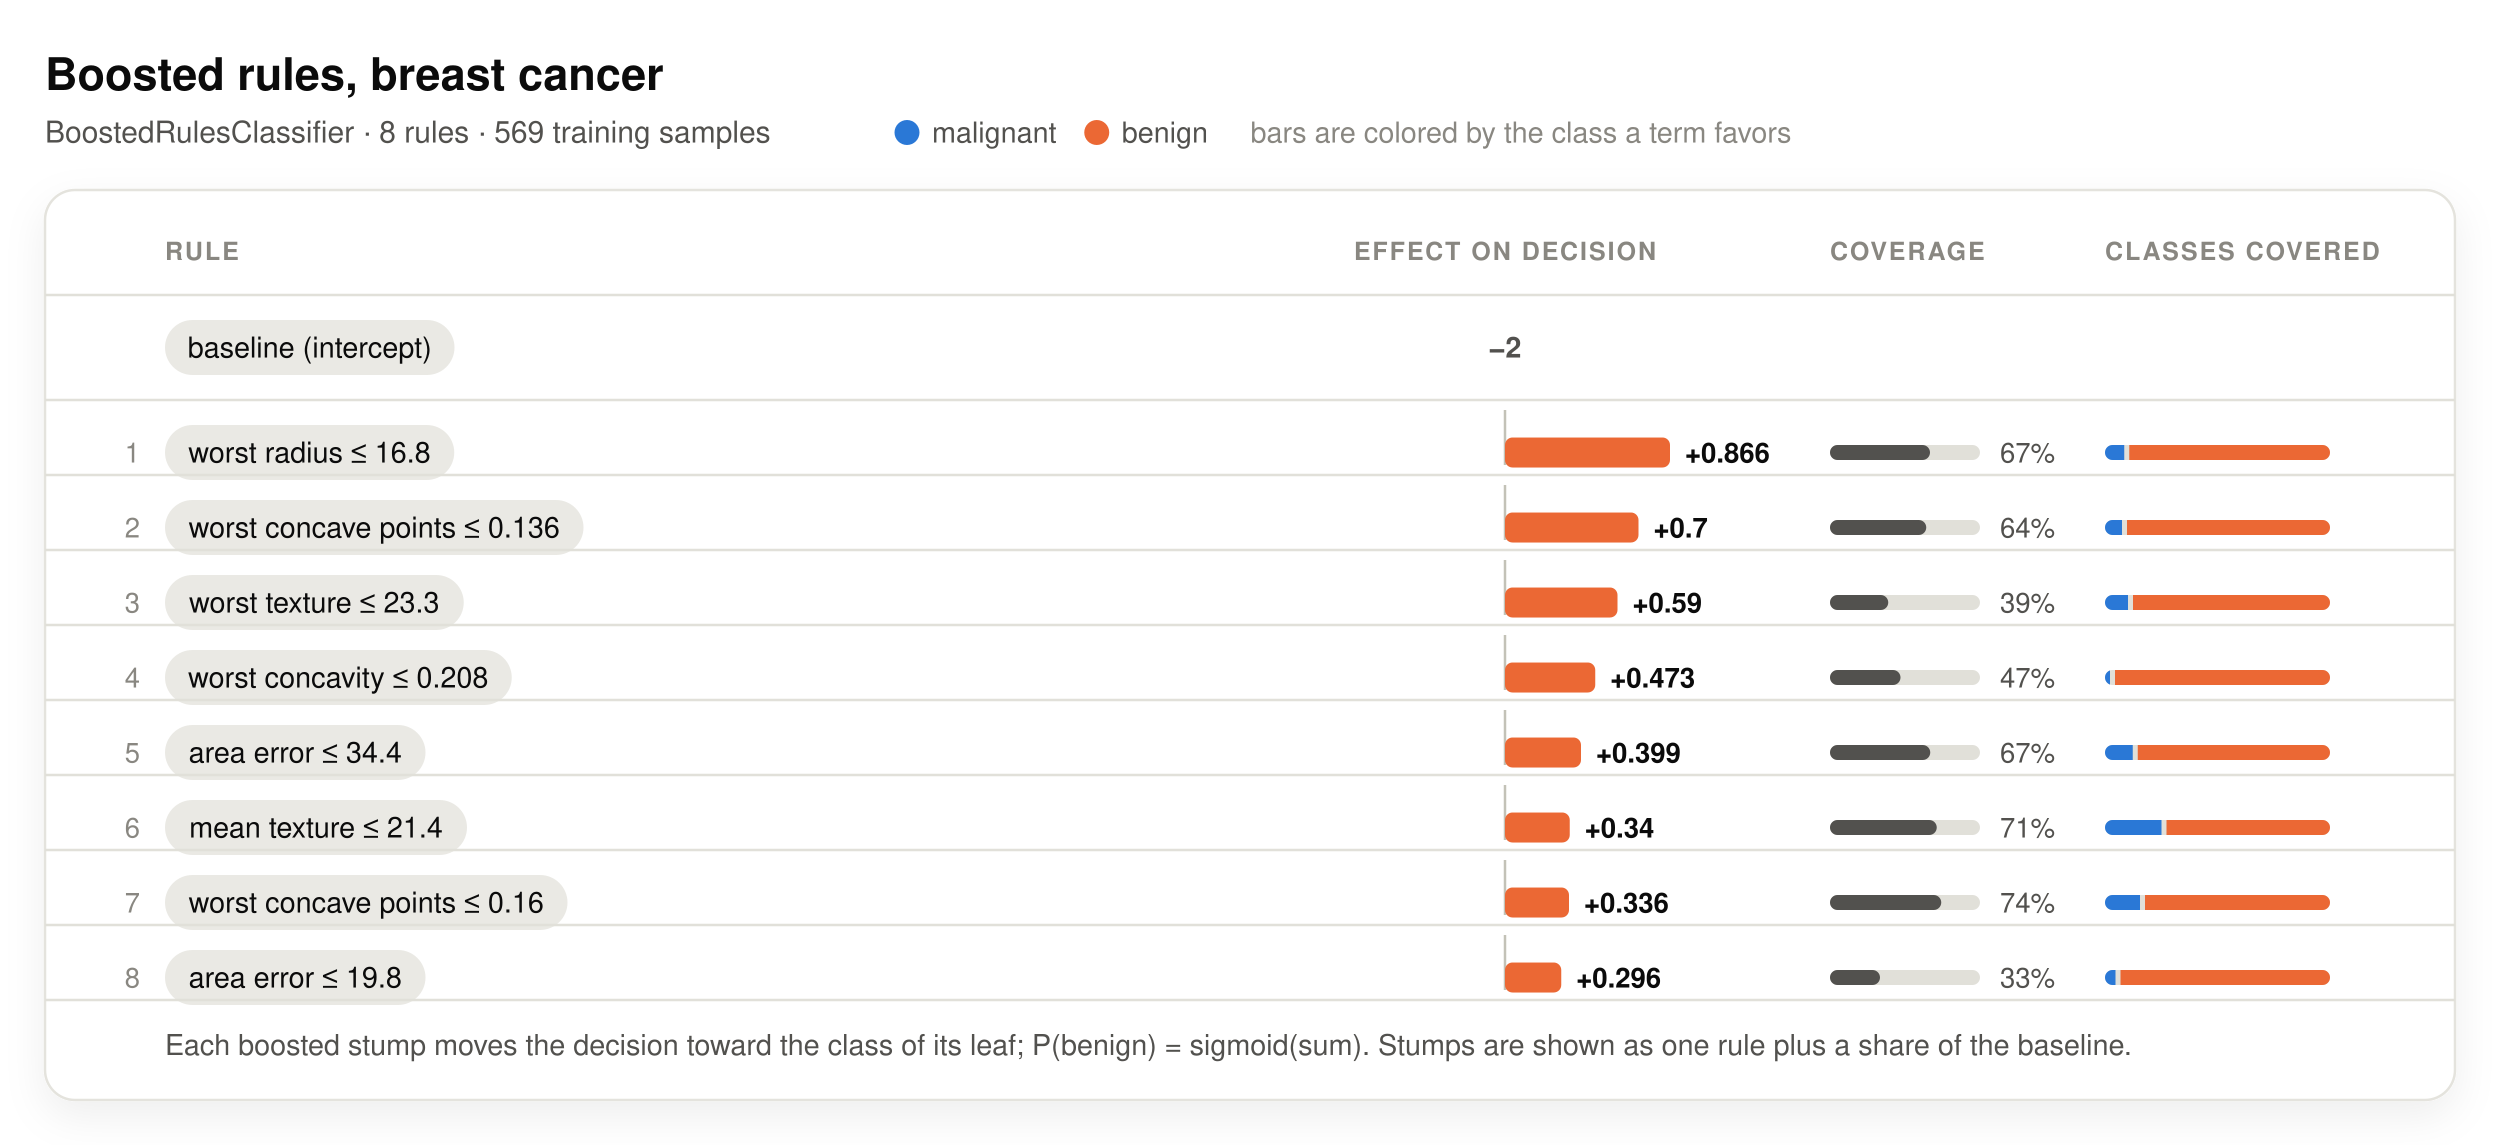
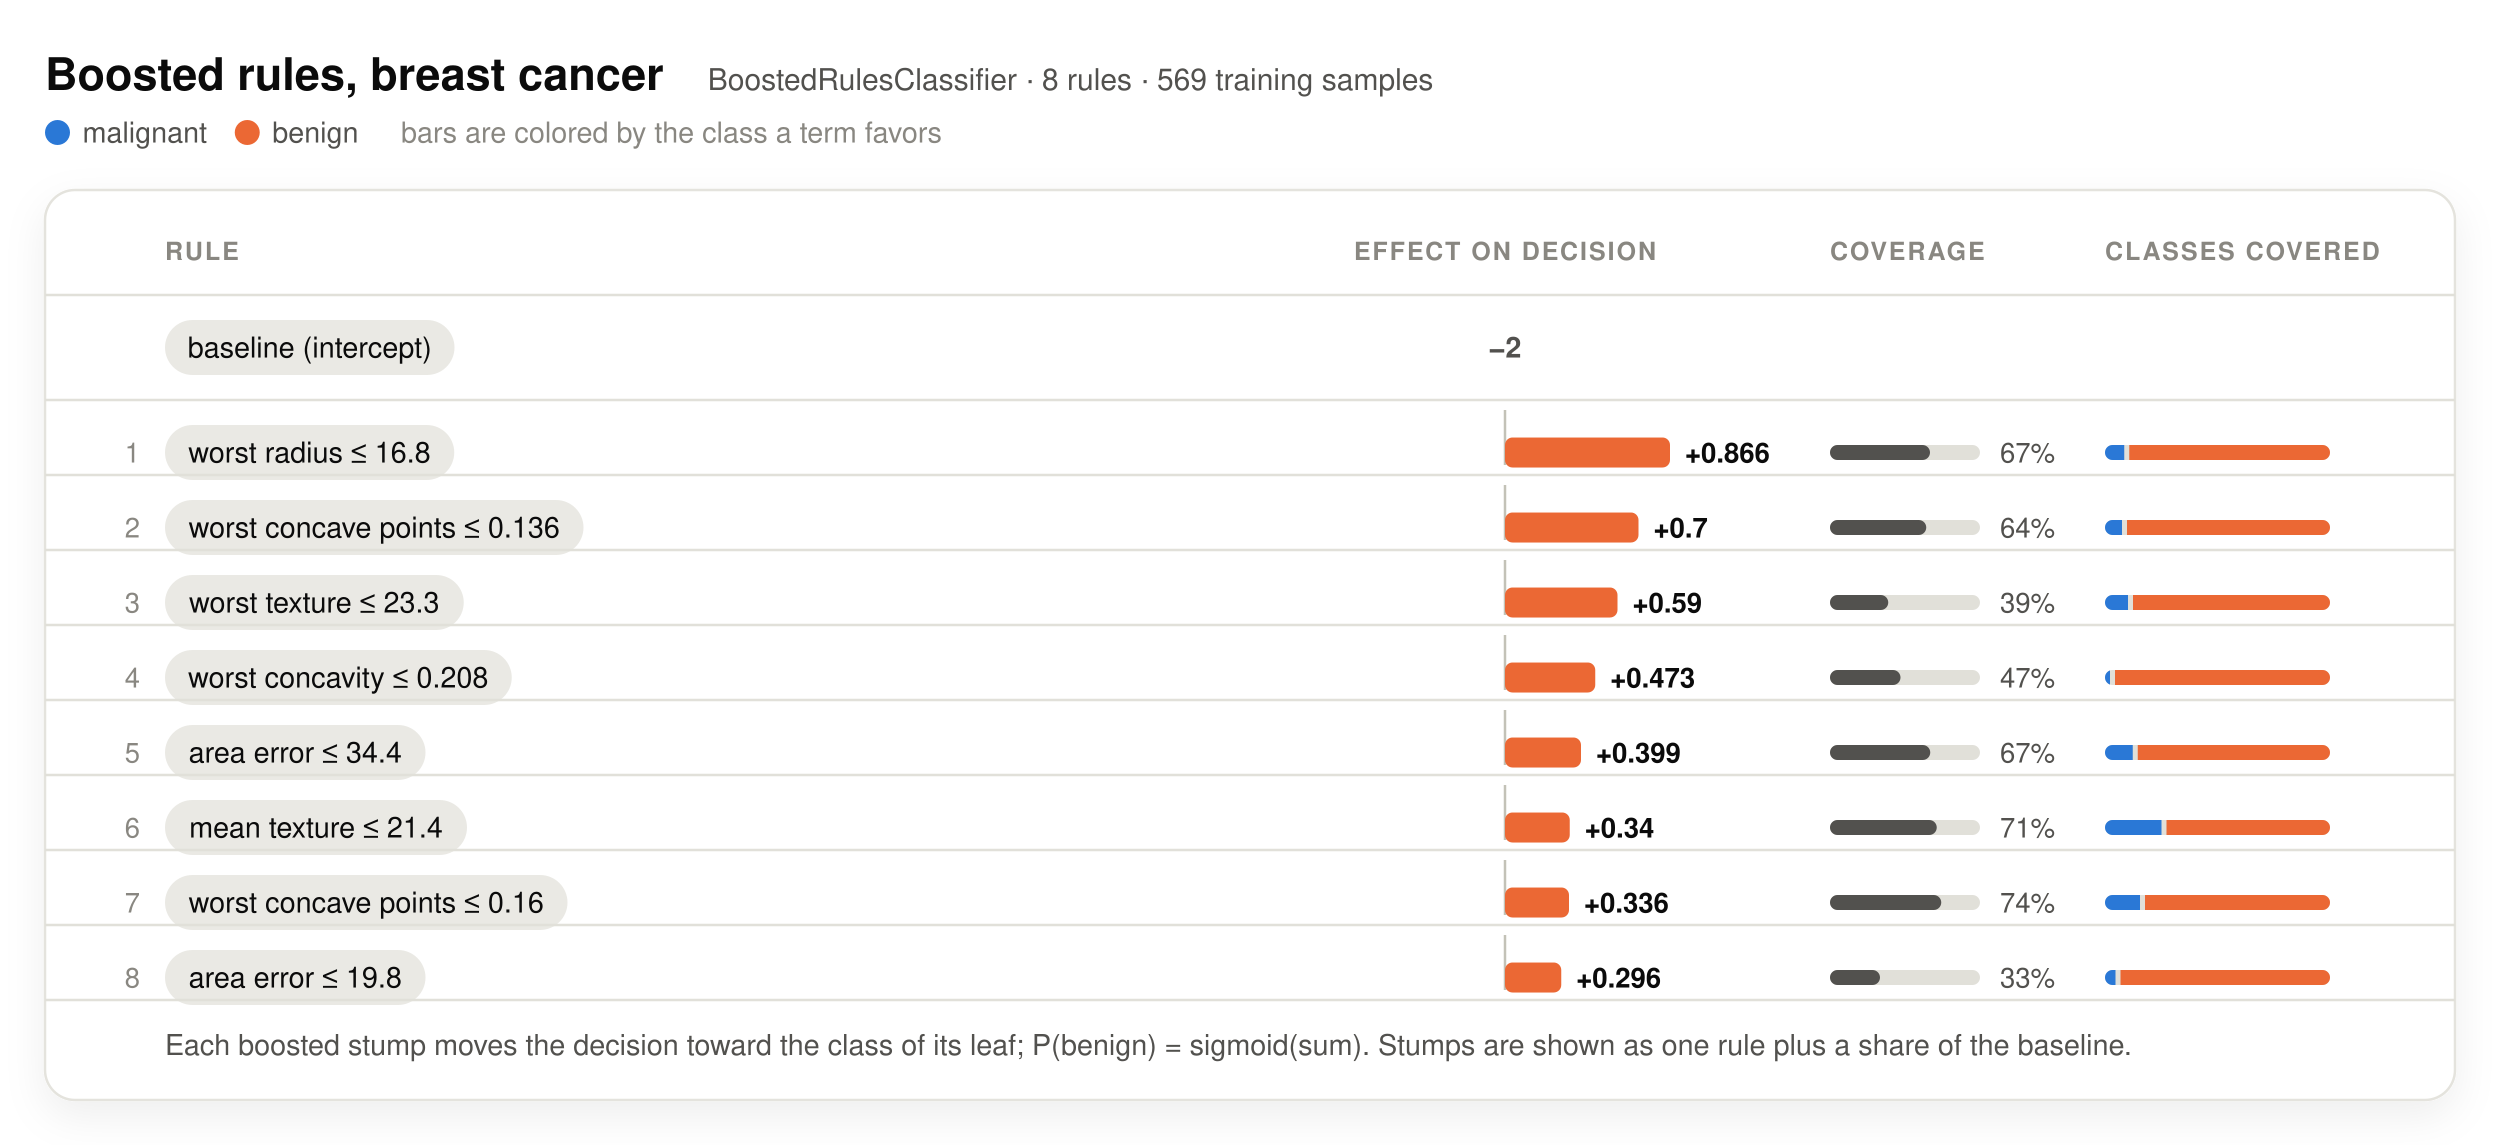
<svg xmlns="http://www.w3.org/2000/svg" width="1000" height="458" viewBox="0 0 1000 458" role="img" aria-label="Boosted rules, breast cancer" font-family="Helvetica, 'Helvetica Neue', Arial, 'Nimbus Sans', 'Liberation Sans', sans-serif">
  <defs>
    <filter id="dti59-sh" x="-20%" y="-20%" width="140%" height="160%">
      <feDropShadow dx="0" dy="1" stdDeviation="1" style="flood-color:#1a1a1a;flood-opacity:0.06" />
      <feDropShadow dx="0" dy="6" stdDeviation="8" style="flood-color:#1a1a1a;flood-opacity:0.07" />
    </filter>
  </defs>
  <rect width="100%" height="100%" style="fill:#ffffff" />
  <g transform="translate(18,18)">
    <text x="0" y="18" style="font-size:18px;font-weight:650;fill:#0b0b0b">Boosted rules, breast cancer</text>
-     <text x="0" y="39" style="font-size:12px;font-weight:400;fill:#52514e">BoostedRulesClassifier  ·  8 rules  ·  569 training samples</text>
-     <circle cx="344.8" cy="35" r="5" style="fill:#2a78d6" />
-     <text x="354.8" y="39" style="font-size:11.5px;font-weight:400;fill:#52514e">malignant</text>
-     <circle cx="420.7" cy="35" r="5" style="fill:#eb6834" />
-     <text x="430.7" y="39" style="font-size:11.5px;font-weight:400;fill:#52514e">benign</text>
-     <text x="482.2" y="39" style="font-size:11.5px;font-weight:400;fill:#898781">bars are colored by the class a term favors</text>
+     <text x="265.1" y="18" style="font-size:12px;font-weight:400;fill:#52514e">BoostedRulesClassifier  ·  8 rules  ·  569 training samples</text>
+     <circle cx="5" cy="35" r="5" style="fill:#2a78d6" />
+     <text x="15" y="39" style="font-size:11.5px;font-weight:400;fill:#52514e">malignant</text>
+     <circle cx="80.9" cy="35" r="5" style="fill:#eb6834" />
+     <text x="90.9" y="39" style="font-size:11.5px;font-weight:400;fill:#52514e">benign</text>
+     <text x="142.4" y="39" style="font-size:11.5px;font-weight:400;fill:#898781">bars are colored by the class a term favors</text>
  </g>
  <g transform="translate(18,76)">
    <rect x="0" y="0" width="964" height="364" rx="12" filter="url(#dti59-sh)" style="fill:#ffffff;stroke:#e4e3dd;stroke-width:1" />
    <text x="48" y="28" style="font-size:10px;font-weight:600;fill:#898781;letter-spacing:.08em">RULE</text>
    <text x="584" y="28" text-anchor="middle" style="font-size:10px;font-weight:600;fill:#898781;letter-spacing:.08em">EFFECT ON DECISION</text>
    <text x="714" y="28" style="font-size:10px;font-weight:600;fill:#898781;letter-spacing:.08em">COVERAGE</text>
    <text x="824" y="28" style="font-size:10px;font-weight:600;fill:#898781;letter-spacing:.08em">CLASSES COVERED</text>
    <line x1="0" x2="964" y1="42" y2="42" style="stroke:#e1e0d9;stroke-width:1" />
    <g class="chip" data-c="0">
      <rect x="48" y="52" width="115.8" height="22" rx="11" style="fill:#e1e0d9;fill-opacity:0.7" />
      <text x="105.9" y="67" text-anchor="middle" style="font-size:11.5px;font-weight:500;fill:#0b0b0b;font-variant-numeric:tabular-nums">baseline (intercept)</text>
    </g>
    <text x="584" y="67" text-anchor="middle" style="font-size:11.5px;font-weight:600;fill:#52514e;font-variant-numeric:tabular-nums">−2</text>
    <g class="term rule" data-t="0" data-rank="1" data-y="84" data-h="30" transform="translate(0,84)" style="transform:translate(0px,84px)">
      <rect class="rowbg" x="0" y="0" width="964" height="30" style="fill:#f6f6f3;fill-opacity:0" />
      <line x1="0" x2="964" y1="0" y2="0" style="stroke:#e1e0d9;stroke-width:1" />
      <circle class="tag on" cx="16" cy="21" r="4" style="fill:#0b0b0b;display:none" />
      <circle class="tag near" cx="16" cy="21" r="3.5" style="fill:none;stroke:#0b0b0b;stroke-width:1.5;display:none" />
      <text x="38" y="25" text-anchor="end" style="font-size:11px;font-weight:500;fill:#898781;font-variant-numeric:tabular-nums">1</text>
      <g class="chip" data-c="0">
        <rect x="48" y="10" width="115.7" height="22" rx="11" style="fill:#e1e0d9;fill-opacity:0.7" />
        <text x="105.8" y="25" text-anchor="middle" style="font-size:11.5px;font-weight:500;fill:#0b0b0b;font-variant-numeric:tabular-nums">worst radius ≤ 16.8</text>
      </g>
      <line x1="584" x2="584" y1="4" y2="26" style="stroke:#c3c2b7;stroke-width:1" />
      <rect x="584" y="15" width="66" height="12" rx="3" style="fill:#eb6834" />
      <text x="656" y="25" style="font-size:11px;font-weight:600;fill:#0b0b0b;font-variant-numeric:tabular-nums">+0.866</text>
      <rect x="714" y="18" width="60" height="6" rx="3" style="fill:#e1e0d9" />
      <rect x="714" y="18" width="40" height="6" rx="3" style="fill:#52514e" />
      <text x="782" y="25" style="font-size:11px;font-weight:400;fill:#52514e;font-variant-numeric:tabular-nums">67%</text>
      <clipPath id="dti59-m0">
        <rect x="824" y="18" width="90" height="6" rx="3" />
      </clipPath>
      <g clip-path="url(#dti59-m0)">
        <rect x="824" y="18" width="90" height="6" style="fill:#e1e0d9" />
        <rect x="824" y="18" width="7.7" height="6" style="fill:#2a78d6" />
        <rect x="833.7" y="18" width="80.3" height="6" style="fill:#eb6834" />
      </g>
    </g>
    <g class="term rule" data-t="1" data-rank="2" data-y="114" data-h="30" transform="translate(0,114)" style="transform:translate(0px,114px)">
      <rect class="rowbg" x="0" y="0" width="964" height="30" style="fill:#f6f6f3;fill-opacity:0" />
      <line x1="0" x2="964" y1="0" y2="0" style="stroke:#e1e0d9;stroke-width:1" />
      <circle class="tag on" cx="16" cy="21" r="4" style="fill:#0b0b0b;display:none" />
      <circle class="tag near" cx="16" cy="21" r="3.5" style="fill:none;stroke:#0b0b0b;stroke-width:1.5;display:none" />
      <text x="38" y="25" text-anchor="end" style="font-size:11px;font-weight:500;fill:#898781;font-variant-numeric:tabular-nums">2</text>
      <g class="chip" data-c="0">
        <rect x="48" y="10" width="167.4" height="22" rx="11" style="fill:#e1e0d9;fill-opacity:0.7" />
        <text x="131.7" y="25" text-anchor="middle" style="font-size:11.5px;font-weight:500;fill:#0b0b0b;font-variant-numeric:tabular-nums">worst concave points ≤ 0.136</text>
      </g>
      <line x1="584" x2="584" y1="4" y2="26" style="stroke:#c3c2b7;stroke-width:1" />
      <rect x="584" y="15" width="53.4" height="12" rx="3" style="fill:#eb6834" />
      <text x="643.4" y="25" style="font-size:11px;font-weight:600;fill:#0b0b0b;font-variant-numeric:tabular-nums">+0.7</text>
      <rect x="714" y="18" width="60" height="6" rx="3" style="fill:#e1e0d9" />
      <rect x="714" y="18" width="38.5" height="6" rx="3" style="fill:#52514e" />
      <text x="782" y="25" style="font-size:11px;font-weight:400;fill:#52514e;font-variant-numeric:tabular-nums">64%</text>
      <clipPath id="dti59-m1">
        <rect x="824" y="18" width="90" height="6" rx="3" />
      </clipPath>
      <g clip-path="url(#dti59-m1)">
        <rect x="824" y="18" width="90" height="6" style="fill:#e1e0d9" />
        <rect x="824" y="18" width="6.8" height="6" style="fill:#2a78d6" />
        <rect x="832.8" y="18" width="81.2" height="6" style="fill:#eb6834" />
      </g>
    </g>
    <g class="term rule" data-t="2" data-rank="3" data-y="144" data-h="30" transform="translate(0,144)" style="transform:translate(0px,144px)">
      <rect class="rowbg" x="0" y="0" width="964" height="30" style="fill:#f6f6f3;fill-opacity:0" />
      <line x1="0" x2="964" y1="0" y2="0" style="stroke:#e1e0d9;stroke-width:1" />
      <circle class="tag on" cx="16" cy="21" r="4" style="fill:#0b0b0b;display:none" />
      <circle class="tag near" cx="16" cy="21" r="3.5" style="fill:none;stroke:#0b0b0b;stroke-width:1.5;display:none" />
      <text x="38" y="25" text-anchor="end" style="font-size:11px;font-weight:500;fill:#898781;font-variant-numeric:tabular-nums">3</text>
      <g class="chip" data-c="0">
        <rect x="48" y="10" width="119.5" height="22" rx="11" style="fill:#e1e0d9;fill-opacity:0.7" />
        <text x="107.7" y="25" text-anchor="middle" style="font-size:11.5px;font-weight:500;fill:#0b0b0b;font-variant-numeric:tabular-nums">worst texture ≤ 23.3</text>
      </g>
      <line x1="584" x2="584" y1="4" y2="26" style="stroke:#c3c2b7;stroke-width:1" />
      <rect x="584" y="15" width="45" height="12" rx="3" style="fill:#eb6834" />
      <text x="635" y="25" style="font-size:11px;font-weight:600;fill:#0b0b0b;font-variant-numeric:tabular-nums">+0.59</text>
      <rect x="714" y="18" width="60" height="6" rx="3" style="fill:#e1e0d9" />
      <rect x="714" y="18" width="23.3" height="6" rx="3" style="fill:#52514e" />
      <text x="782" y="25" style="font-size:11px;font-weight:400;fill:#52514e;font-variant-numeric:tabular-nums">39%</text>
      <clipPath id="dti59-m2">
        <rect x="824" y="18" width="90" height="6" rx="3" />
      </clipPath>
      <g clip-path="url(#dti59-m2)">
        <rect x="824" y="18" width="90" height="6" style="fill:#e1e0d9" />
        <rect x="824" y="18" width="9.2" height="6" style="fill:#2a78d6" />
        <rect x="835.2" y="18" width="78.8" height="6" style="fill:#eb6834" />
      </g>
    </g>
    <g class="term rule" data-t="4" data-rank="4" data-y="174" data-h="30" transform="translate(0,174)" style="transform:translate(0px,174px)">
      <rect class="rowbg" x="0" y="0" width="964" height="30" style="fill:#f6f6f3;fill-opacity:0" />
      <line x1="0" x2="964" y1="0" y2="0" style="stroke:#e1e0d9;stroke-width:1" />
      <circle class="tag on" cx="16" cy="21" r="4" style="fill:#0b0b0b;display:none" />
      <circle class="tag near" cx="16" cy="21" r="3.5" style="fill:none;stroke:#0b0b0b;stroke-width:1.5;display:none" />
      <text x="38" y="25" text-anchor="end" style="font-size:11px;font-weight:500;fill:#898781;font-variant-numeric:tabular-nums">4</text>
      <g class="chip" data-c="0">
        <rect x="48" y="10" width="138.7" height="22" rx="11" style="fill:#e1e0d9;fill-opacity:0.7" />
        <text x="117.3" y="25" text-anchor="middle" style="font-size:11.5px;font-weight:500;fill:#0b0b0b;font-variant-numeric:tabular-nums">worst concavity ≤ 0.208</text>
      </g>
      <line x1="584" x2="584" y1="4" y2="26" style="stroke:#c3c2b7;stroke-width:1" />
      <rect x="584" y="15" width="36.1" height="12" rx="3" style="fill:#eb6834" />
      <text x="626.1" y="25" style="font-size:11px;font-weight:600;fill:#0b0b0b;font-variant-numeric:tabular-nums">+0.473</text>
      <rect x="714" y="18" width="60" height="6" rx="3" style="fill:#e1e0d9" />
      <rect x="714" y="18" width="28.2" height="6" rx="3" style="fill:#52514e" />
      <text x="782" y="25" style="font-size:11px;font-weight:400;fill:#52514e;font-variant-numeric:tabular-nums">47%</text>
      <clipPath id="dti59-m4">
        <rect x="824" y="18" width="90" height="6" rx="3" />
      </clipPath>
      <g clip-path="url(#dti59-m4)">
        <rect x="824" y="18" width="90" height="6" style="fill:#e1e0d9" />
        <rect x="824" y="18" width="2" height="6" style="fill:#2a78d6" />
        <rect x="828" y="18" width="86" height="6" style="fill:#eb6834" />
      </g>
    </g>
    <g class="term rule" data-t="3" data-rank="5" data-y="204" data-h="30" transform="translate(0,204)" style="transform:translate(0px,204px)">
      <rect class="rowbg" x="0" y="0" width="964" height="30" style="fill:#f6f6f3;fill-opacity:0" />
      <line x1="0" x2="964" y1="0" y2="0" style="stroke:#e1e0d9;stroke-width:1" />
      <circle class="tag on" cx="16" cy="21" r="4" style="fill:#0b0b0b;display:none" />
      <circle class="tag near" cx="16" cy="21" r="3.5" style="fill:none;stroke:#0b0b0b;stroke-width:1.5;display:none" />
      <text x="38" y="25" text-anchor="end" style="font-size:11px;font-weight:500;fill:#898781;font-variant-numeric:tabular-nums">5</text>
      <g class="chip" data-c="0">
        <rect x="48" y="10" width="104.2" height="22" rx="11" style="fill:#e1e0d9;fill-opacity:0.7" />
        <text x="100.1" y="25" text-anchor="middle" style="font-size:11.5px;font-weight:500;fill:#0b0b0b;font-variant-numeric:tabular-nums">area error ≤ 34.4</text>
      </g>
      <line x1="584" x2="584" y1="4" y2="26" style="stroke:#c3c2b7;stroke-width:1" />
      <rect x="584" y="15" width="30.4" height="12" rx="3" style="fill:#eb6834" />
      <text x="620.4" y="25" style="font-size:11px;font-weight:600;fill:#0b0b0b;font-variant-numeric:tabular-nums">+0.399</text>
      <rect x="714" y="18" width="60" height="6" rx="3" style="fill:#e1e0d9" />
      <rect x="714" y="18" width="40.1" height="6" rx="3" style="fill:#52514e" />
      <text x="782" y="25" style="font-size:11px;font-weight:400;fill:#52514e;font-variant-numeric:tabular-nums">67%</text>
      <clipPath id="dti59-m3">
        <rect x="824" y="18" width="90" height="6" rx="3" />
      </clipPath>
      <g clip-path="url(#dti59-m3)">
        <rect x="824" y="18" width="90" height="6" style="fill:#e1e0d9" />
        <rect x="824" y="18" width="11.1" height="6" style="fill:#2a78d6" />
        <rect x="837.1" y="18" width="76.9" height="6" style="fill:#eb6834" />
      </g>
    </g>
    <g class="term rule" data-t="5" data-rank="6" data-y="234" data-h="30" transform="translate(0,234)" style="transform:translate(0px,234px)">
      <rect class="rowbg" x="0" y="0" width="964" height="30" style="fill:#f6f6f3;fill-opacity:0" />
      <line x1="0" x2="964" y1="0" y2="0" style="stroke:#e1e0d9;stroke-width:1" />
      <circle class="tag on" cx="16" cy="21" r="4" style="fill:#0b0b0b;display:none" />
      <circle class="tag near" cx="16" cy="21" r="3.5" style="fill:none;stroke:#0b0b0b;stroke-width:1.5;display:none" />
      <text x="38" y="25" text-anchor="end" style="font-size:11px;font-weight:500;fill:#898781;font-variant-numeric:tabular-nums">6</text>
      <g class="chip" data-c="0">
        <rect x="48" y="10" width="120.8" height="22" rx="11" style="fill:#e1e0d9;fill-opacity:0.7" />
        <text x="108.4" y="25" text-anchor="middle" style="font-size:11.5px;font-weight:500;fill:#0b0b0b;font-variant-numeric:tabular-nums">mean texture ≤ 21.4</text>
      </g>
      <line x1="584" x2="584" y1="4" y2="26" style="stroke:#c3c2b7;stroke-width:1" />
      <rect x="584" y="15" width="25.9" height="12" rx="3" style="fill:#eb6834" />
      <text x="615.9" y="25" style="font-size:11px;font-weight:600;fill:#0b0b0b;font-variant-numeric:tabular-nums">+0.34</text>
      <rect x="714" y="18" width="60" height="6" rx="3" style="fill:#e1e0d9" />
      <rect x="714" y="18" width="42.7" height="6" rx="3" style="fill:#52514e" />
      <text x="782" y="25" style="font-size:11px;font-weight:400;fill:#52514e;font-variant-numeric:tabular-nums">71%</text>
      <clipPath id="dti59-m5">
        <rect x="824" y="18" width="90" height="6" rx="3" />
      </clipPath>
      <g clip-path="url(#dti59-m5)">
        <rect x="824" y="18" width="90" height="6" style="fill:#e1e0d9" />
        <rect x="824" y="18" width="22.6" height="6" style="fill:#2a78d6" />
        <rect x="848.6" y="18" width="65.4" height="6" style="fill:#eb6834" />
      </g>
    </g>
    <g class="term rule" data-t="7" data-rank="7" data-y="264" data-h="30" transform="translate(0,264)" style="transform:translate(0px,264px)">
      <rect class="rowbg" x="0" y="0" width="964" height="30" style="fill:#f6f6f3;fill-opacity:0" />
      <line x1="0" x2="964" y1="0" y2="0" style="stroke:#e1e0d9;stroke-width:1" />
      <circle class="tag on" cx="16" cy="21" r="4" style="fill:#0b0b0b;display:none" />
      <circle class="tag near" cx="16" cy="21" r="3.5" style="fill:none;stroke:#0b0b0b;stroke-width:1.5;display:none" />
      <text x="38" y="25" text-anchor="end" style="font-size:11px;font-weight:500;fill:#898781;font-variant-numeric:tabular-nums">7</text>
      <g class="chip" data-c="0">
        <rect x="48" y="10" width="161" height="22" rx="11" style="fill:#e1e0d9;fill-opacity:0.7" />
        <text x="128.5" y="25" text-anchor="middle" style="font-size:11.5px;font-weight:500;fill:#0b0b0b;font-variant-numeric:tabular-nums">worst concave points ≤ 0.16</text>
      </g>
      <line x1="584" x2="584" y1="4" y2="26" style="stroke:#c3c2b7;stroke-width:1" />
      <rect x="584" y="15" width="25.6" height="12" rx="3" style="fill:#eb6834" />
      <text x="615.6" y="25" style="font-size:11px;font-weight:600;fill:#0b0b0b;font-variant-numeric:tabular-nums">+0.336</text>
      <rect x="714" y="18" width="60" height="6" rx="3" style="fill:#e1e0d9" />
      <rect x="714" y="18" width="44.5" height="6" rx="3" style="fill:#52514e" />
      <text x="782" y="25" style="font-size:11px;font-weight:400;fill:#52514e;font-variant-numeric:tabular-nums">74%</text>
      <clipPath id="dti59-m7">
        <rect x="824" y="18" width="90" height="6" rx="3" />
      </clipPath>
      <g clip-path="url(#dti59-m7)">
        <rect x="824" y="18" width="90" height="6" style="fill:#e1e0d9" />
        <rect x="824" y="18" width="14" height="6" style="fill:#2a78d6" />
        <rect x="840" y="18" width="74" height="6" style="fill:#eb6834" />
      </g>
    </g>
    <g class="term rule" data-t="6" data-rank="8" data-y="294" data-h="30" transform="translate(0,294)" style="transform:translate(0px,294px)">
      <rect class="rowbg" x="0" y="0" width="964" height="30" style="fill:#f6f6f3;fill-opacity:0" />
      <line x1="0" x2="964" y1="0" y2="0" style="stroke:#e1e0d9;stroke-width:1" />
      <circle class="tag on" cx="16" cy="21" r="4" style="fill:#0b0b0b;display:none" />
      <circle class="tag near" cx="16" cy="21" r="3.5" style="fill:none;stroke:#0b0b0b;stroke-width:1.5;display:none" />
      <text x="38" y="25" text-anchor="end" style="font-size:11px;font-weight:500;fill:#898781;font-variant-numeric:tabular-nums">8</text>
      <g class="chip" data-c="0">
        <rect x="48" y="10" width="104.2" height="22" rx="11" style="fill:#e1e0d9;fill-opacity:0.7" />
        <text x="100.1" y="25" text-anchor="middle" style="font-size:11.5px;font-weight:500;fill:#0b0b0b;font-variant-numeric:tabular-nums">area error ≤ 19.8</text>
      </g>
      <line x1="584" x2="584" y1="4" y2="26" style="stroke:#c3c2b7;stroke-width:1" />
      <rect x="584" y="15" width="22.5" height="12" rx="3" style="fill:#eb6834" />
      <text x="612.5" y="25" style="font-size:11px;font-weight:600;fill:#0b0b0b;font-variant-numeric:tabular-nums">+0.296</text>
      <rect x="714" y="18" width="60" height="6" rx="3" style="fill:#e1e0d9" />
      <rect x="714" y="18" width="20" height="6" rx="3" style="fill:#52514e" />
      <text x="782" y="25" style="font-size:11px;font-weight:400;fill:#52514e;font-variant-numeric:tabular-nums">33%</text>
      <clipPath id="dti59-m6">
        <rect x="824" y="18" width="90" height="6" rx="3" />
      </clipPath>
      <g clip-path="url(#dti59-m6)">
        <rect x="824" y="18" width="90" height="6" style="fill:#e1e0d9" />
        <rect x="824" y="18" width="4.2" height="6" style="fill:#2a78d6" />
        <rect x="830.2" y="18" width="83.8" height="6" style="fill:#eb6834" />
      </g>
    </g>
    <line x1="0" x2="964" y1="324" y2="324" style="stroke:#e1e0d9;stroke-width:1" />
    <text x="48" y="346" style="font-size:11.5px;font-weight:400;fill:#52514e">Each boosted stump moves the decision toward the class of its leaf; P(benign) = sigmoid(sum). Stumps are shown as one rule plus a share of the baseline.</text>
  </g>
</svg>
